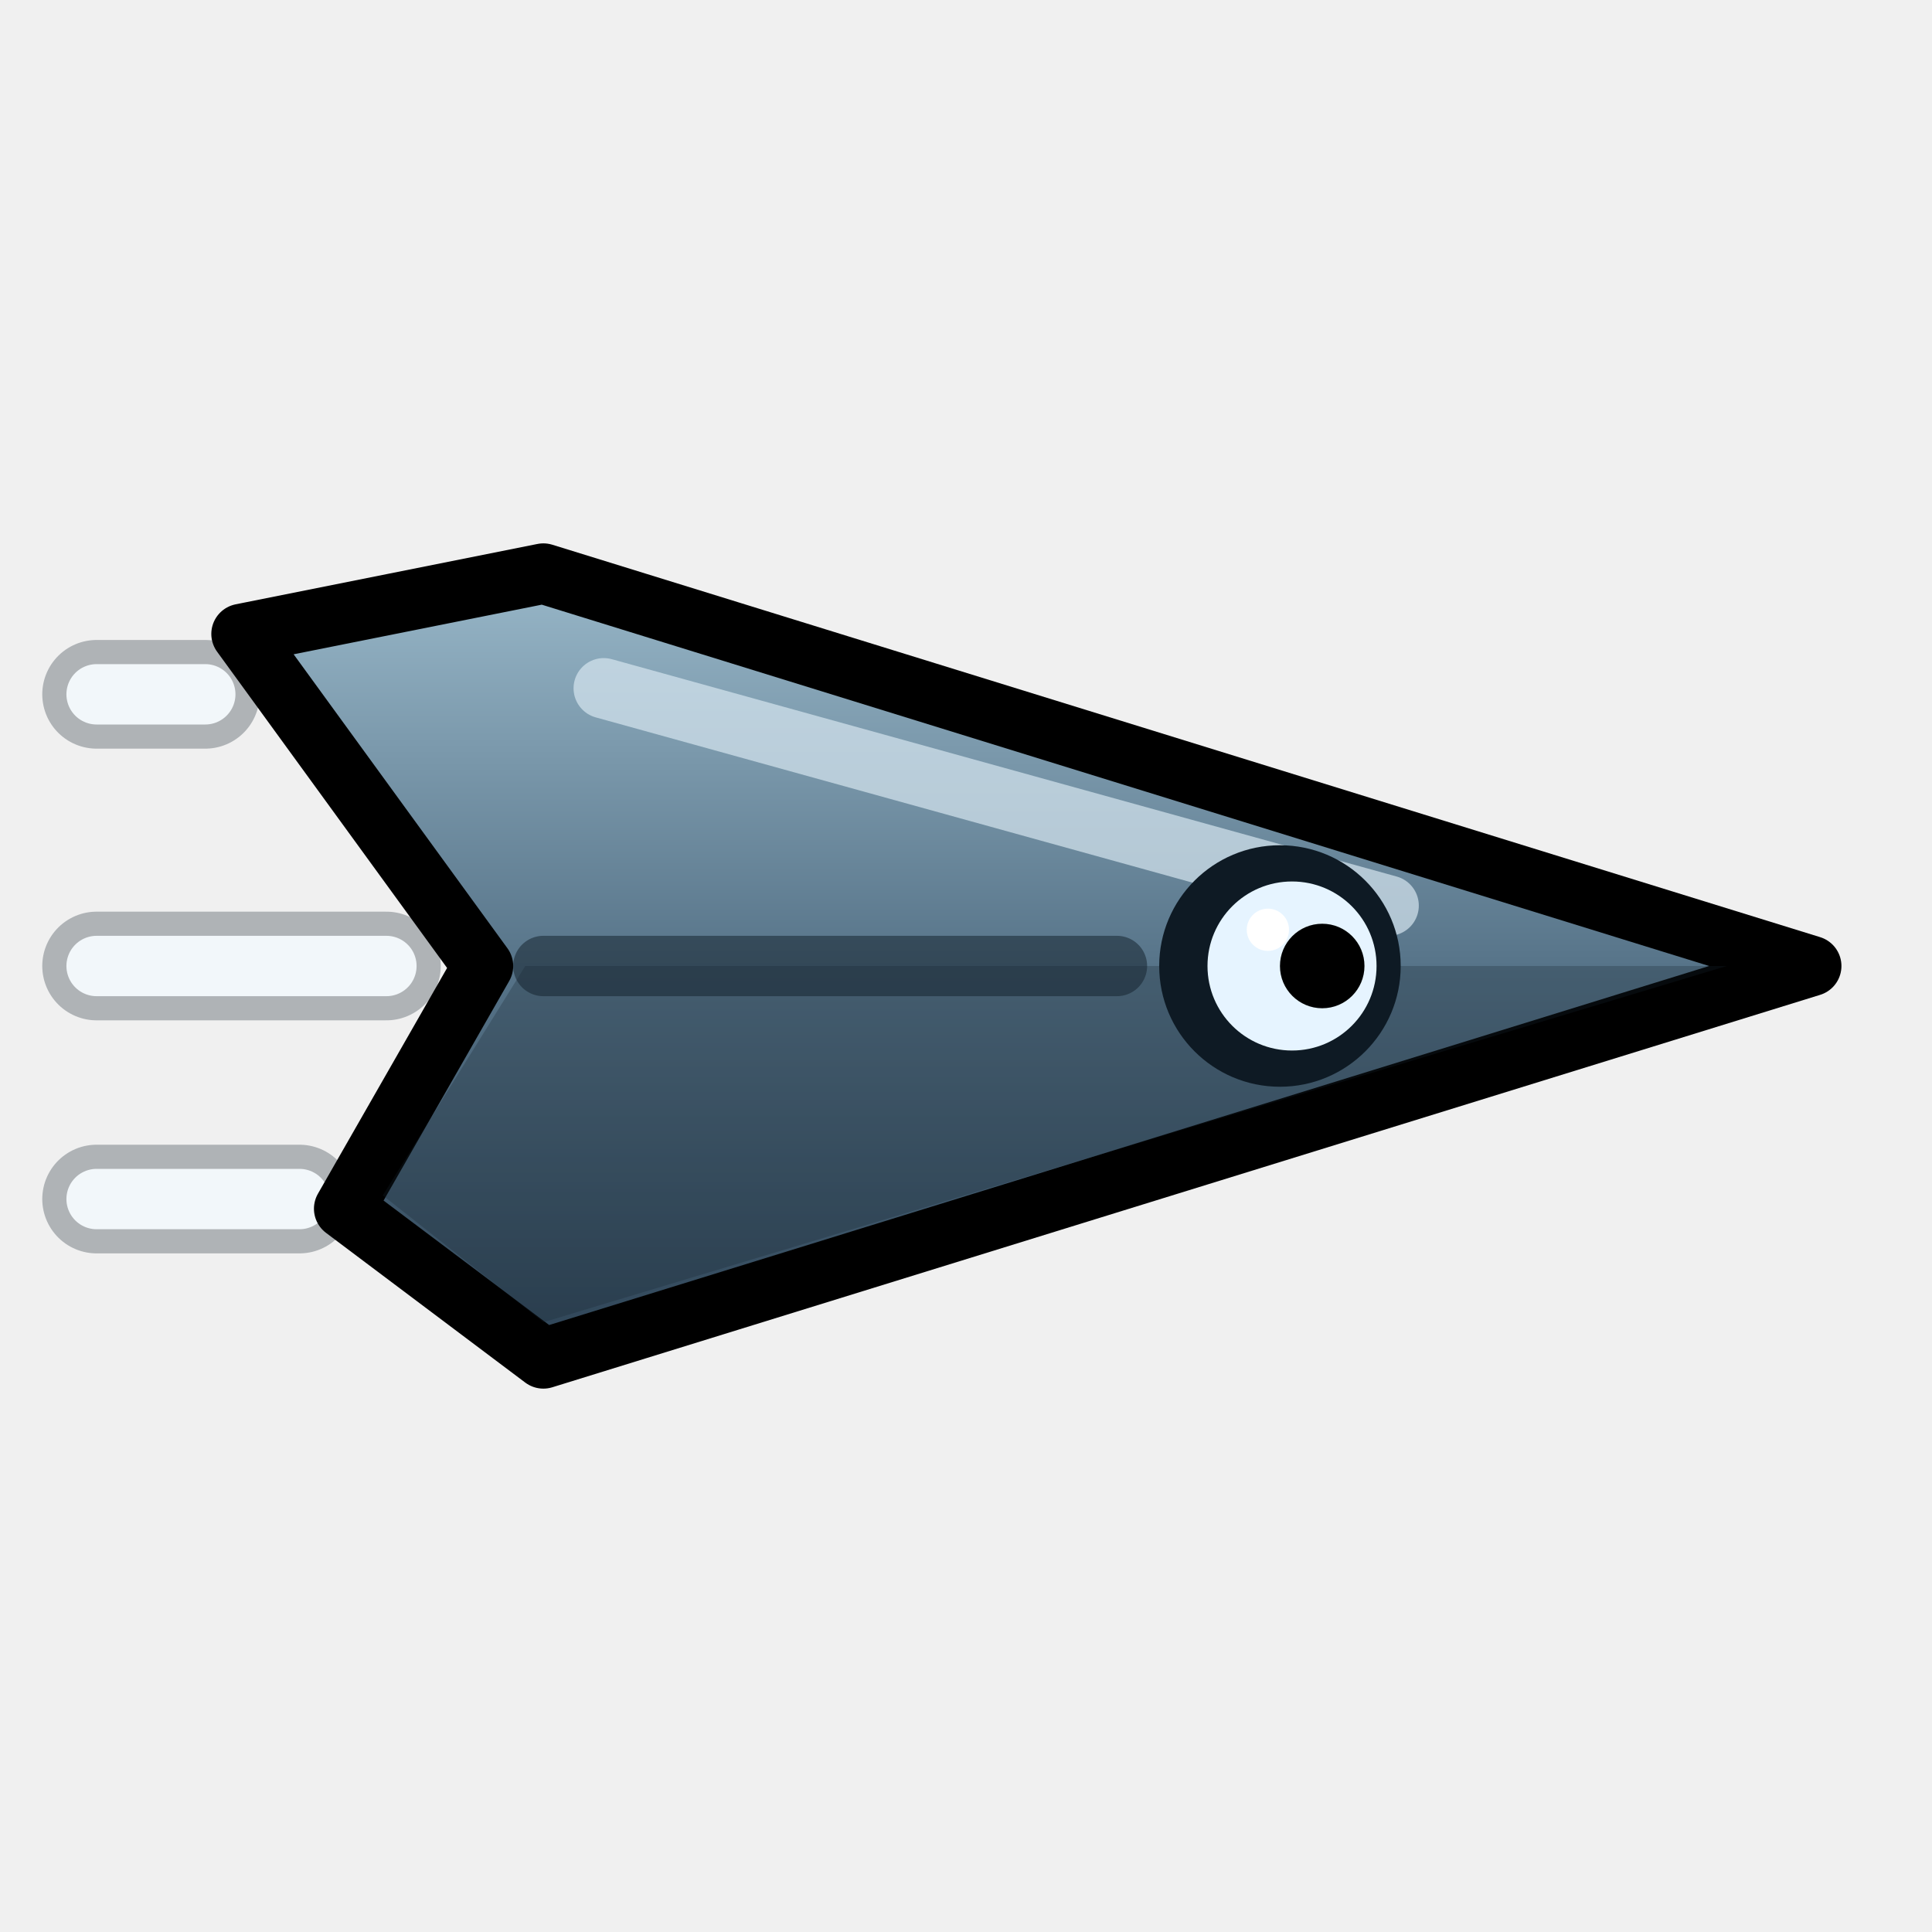
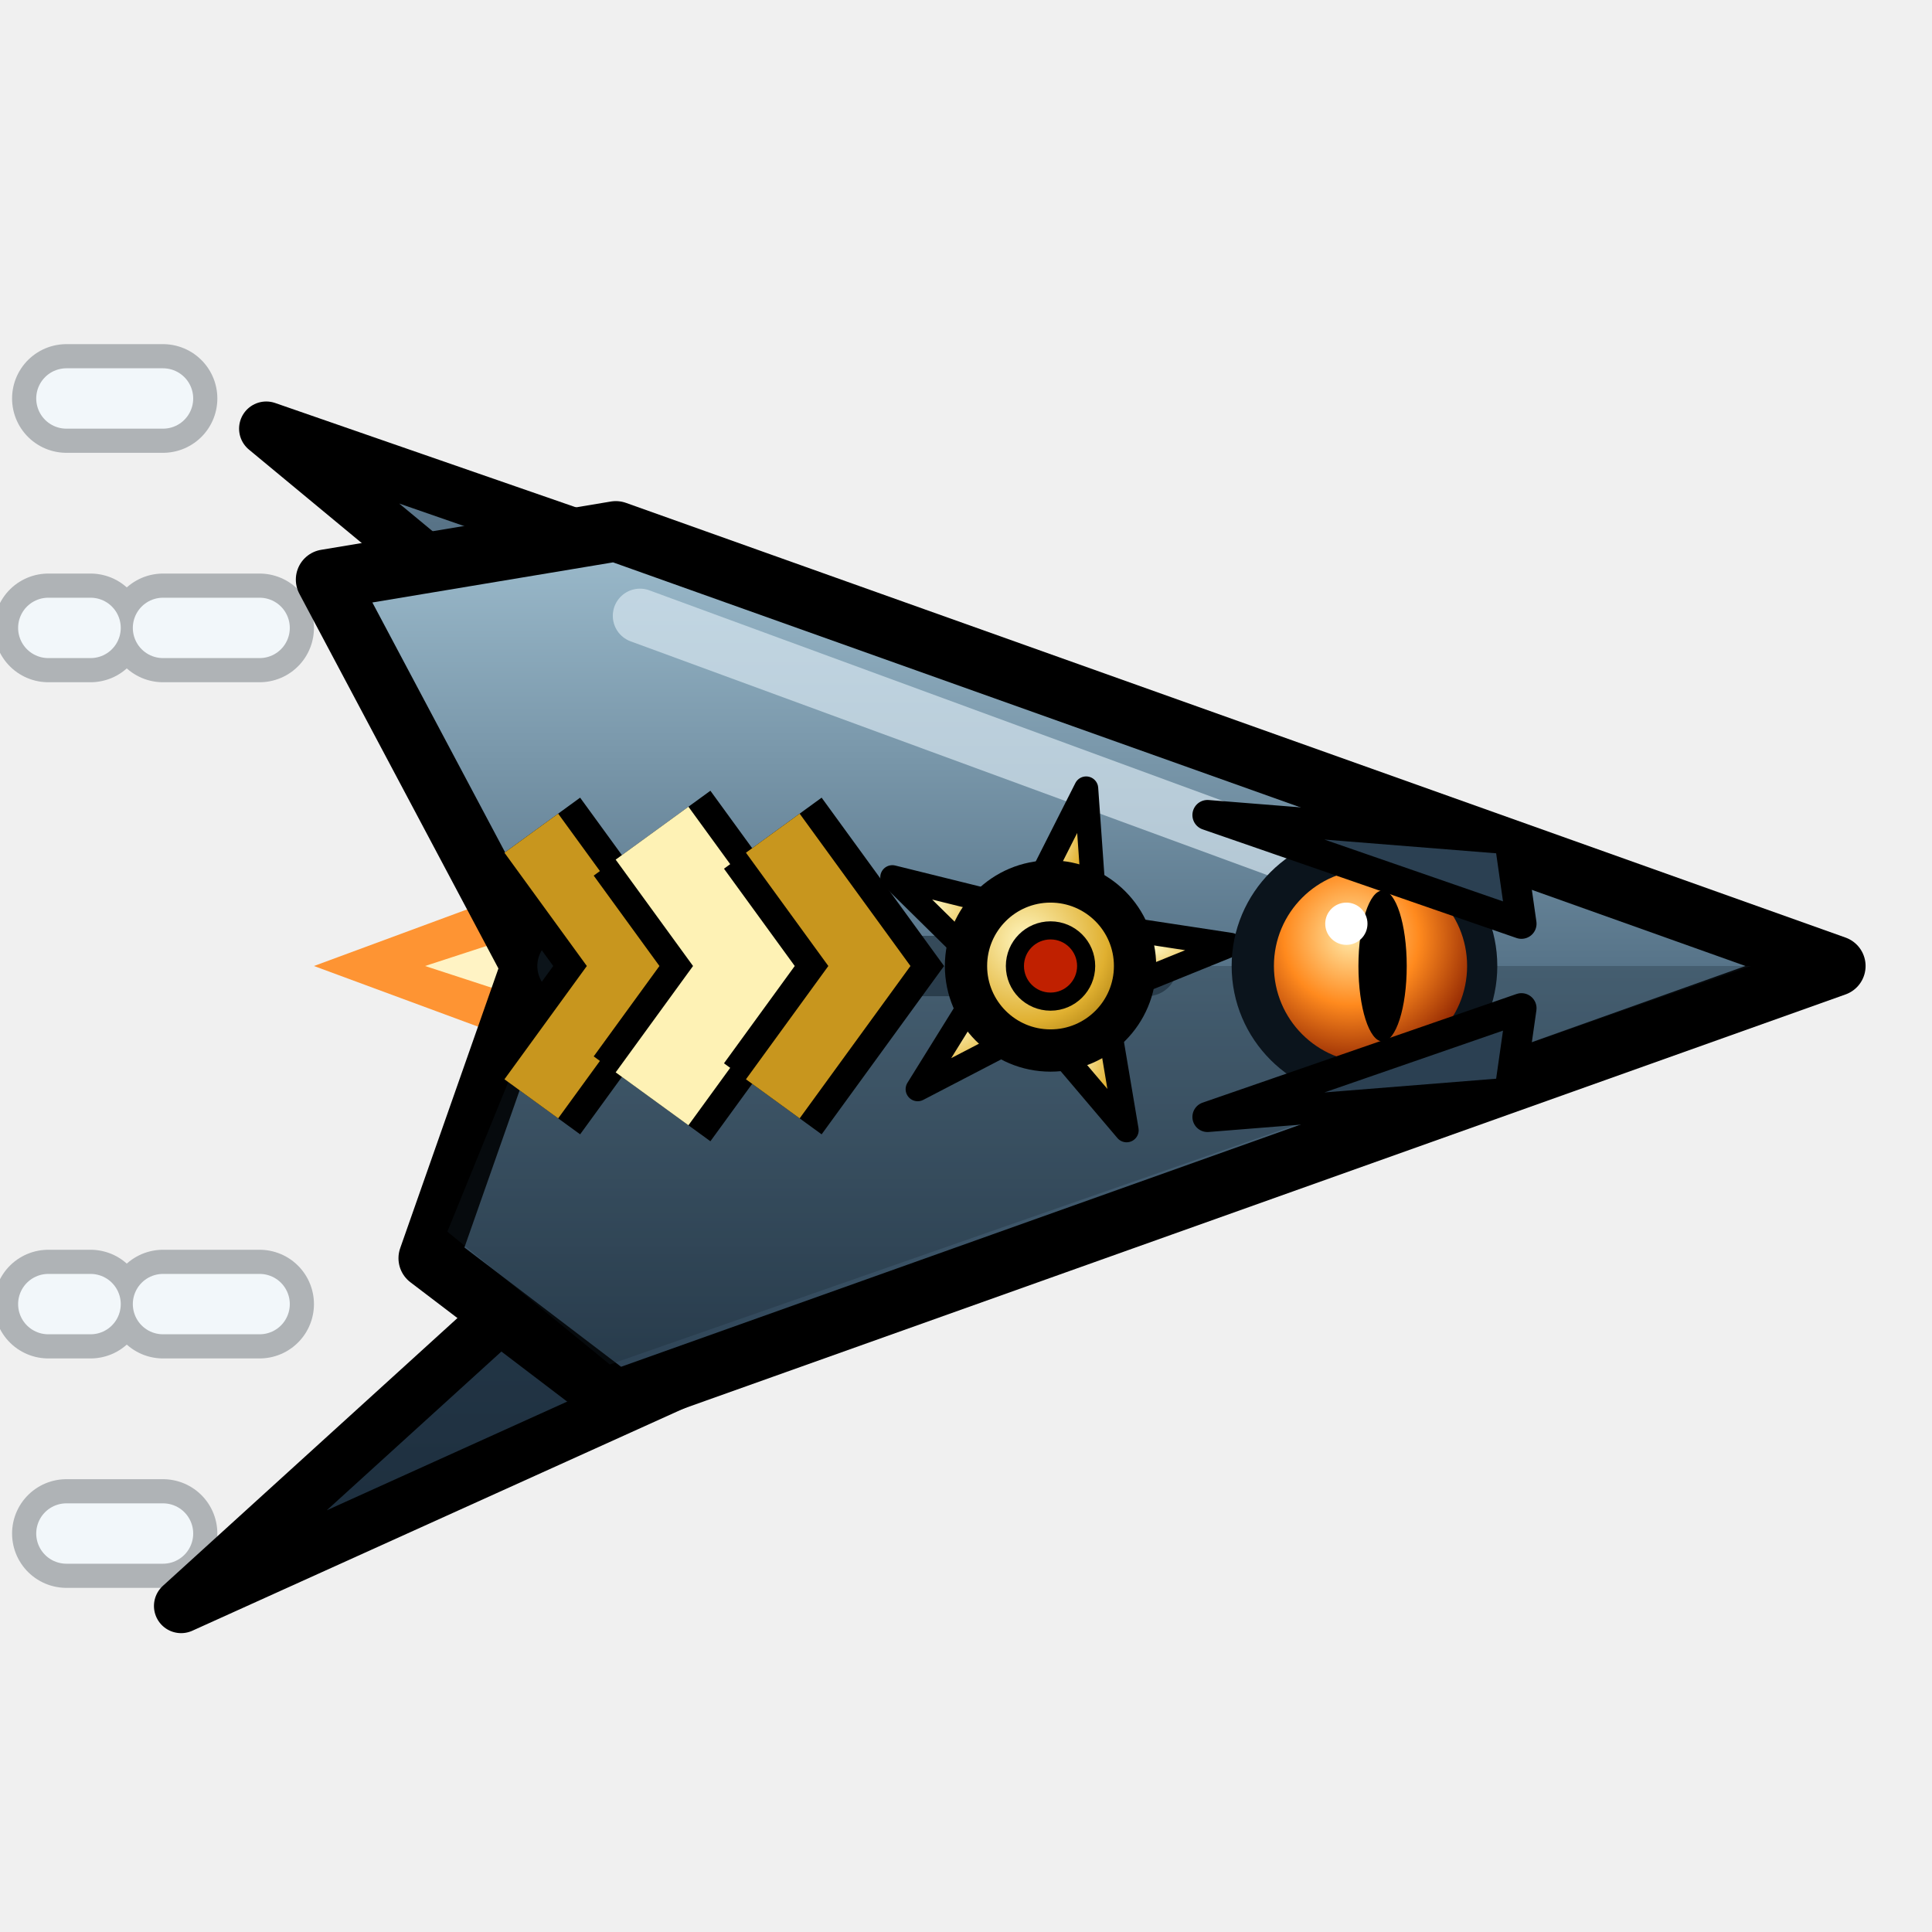
<svg xmlns="http://www.w3.org/2000/svg" viewBox="0 0 32 32">
  <defs>
-     <linearGradient id="body" x1="0" y1="9" x2="0" y2="23" gradientUnits="userSpaceOnUse">
+     <linearGradient id="gold" x1="0" y1="0" x2="0" y2="1">
+       <stop offset="0" stop-color="#fff0a0" />
+       <stop offset="1" stop-color="#c08a00" />
+     </linearGradient>
+     <radialGradient id="goldr" cx="0.35" cy="0.35" r="0.8">
+       <stop offset="0" stop-color="#fff6c0" />
+       <stop offset="0.6" stop-color="#e0b030" />
+       <stop offset="1" stop-color="#8a6000" />
+     </radialGradient>
+     <radialGradient id="ember" cx="0.4" cy="0.35" r="0.7">
+       <stop offset="0" stop-color="#ffe9a8" />
+       <stop offset="0.5" stop-color="#ff8a1e" />
+       <stop offset="1" stop-color="#8a2000" />
+     </radialGradient>
+     <linearGradient id="body" x1="0" y1="8.8" x2="0" y2="23.2" gradientUnits="userSpaceOnUse">
      <stop offset="0" stop-color="#9dbccd" />
      <stop offset="0.5" stop-color="#577489" />
      <stop offset="1" stop-color="#2b4052" />
    </linearGradient>
+     <linearGradient id="fin" x1="0" y1="5" x2="0" y2="27" gradientUnits="userSpaceOnUse">
+       <stop offset="0" stop-color="#6f8da2" />
+       <stop offset="0.5" stop-color="#2b4052" />
+       <stop offset="1" stop-color="#1b2c3b" />
+     </linearGradient>
  </defs>
-   <g stroke="#16242f" stroke-width="1.8" stroke-linecap="round" opacity="0.3">
-     <line x1="3.4" y1="11.5" x2="1.6" y2="11.5" />
-     <line x1="6.4" y1="16" x2="1.6" y2="16" />
-     <line x1="4.96" y1="19.86" x2="1.6" y2="19.86" />
+   <g stroke="#16242f" stroke-width="1.8" stroke-linecap="round" opacity="0.3" stroke-dasharray="1.6 1.2" stroke-dashoffset="-0.7">
+     <line x1="3.4" y1="6.6" x2="0.8" y2="6.6" />
+     <line x1="5" y1="10.4" x2="0.8" y2="10.4" />
+     <line x1="5" y1="21.6" x2="0.8" y2="21.6" />
+     <line x1="3.4" y1="25.4" x2="0.8" y2="25.4" />
  </g>
-   <g stroke="#f2f7fa" stroke-width="1" stroke-linecap="round">
-     <line x1="3.4" y1="11.5" x2="1.6" y2="11.5" />
-     <line x1="6.4" y1="16" x2="1.6" y2="16" />
-     <line x1="4.96" y1="19.86" x2="1.6" y2="19.86" />
+   <g stroke="#f2f7fa" stroke-width="1" stroke-linecap="round" stroke-dasharray="1.6 1.2" stroke-dashoffset="-0.7">
+     <line x1="3.4" y1="6.6" x2="0.8" y2="6.6" />
+     <line x1="5" y1="10.4" x2="0.8" y2="10.4" />
+     <line x1="5" y1="21.6" x2="0.8" y2="21.6" />
+     <line x1="3.4" y1="25.4" x2="0.8" y2="25.4" />
  </g>
-   <path d="M30 16 L9 9.5 L4 10.5 L8 16 L5.7 20.02 L9 22.5 Z" fill="url(#body)" stroke="#000000" stroke-width="1" stroke-linejoin="round" />
-   <polygon points="28.6,16 8.7,16 6.34,19.8 9,21.9" fill="#16242f" opacity="0.28" />
-   <line x1="9" y1="16" x2="18.5" y2="16" stroke="#16242f" stroke-width="1" opacity="0.55" stroke-linecap="round" />
-   <line x1="10" y1="11.4" x2="23" y2="15" stroke="#d6e6ef" stroke-width="1" opacity="0.7" stroke-linecap="round" />
-   <circle cx="21.2" cy="16" r="2" fill="#0e1a24" />
-   <circle cx="21.4" cy="16" r="1.4" fill="#e6f4ff" />
-   <circle cx="21.9" cy="16" r="0.7" fill="#000000" />
-   <circle cx="21" cy="15.4" r="0.35" fill="#ffffff" />
+   <polygon points="9.8,14.3 5.2,16 9.8,17.7" fill="#ff8a1e" opacity="0.9" />
+   <polygon points="9.8,15.1 7.04,16 9.8,16.9" fill="#fff3c4" />
+   <g fill="url(#fin)" stroke="#000000" stroke-width="0.9" stroke-linejoin="round">
+     <polygon points="14.5,10.6 4.41,7.1 9.6,11.4" />
+     <polygon points="14.5,21.4 3,26.6 9.6,20.6" />
+   </g>
+   <path d="M30.4 16 L10.2 8.8 L5.4 9.6 L8.8 16 L7.1 20.84 L10.2 23.2 Z" fill="url(#body)" stroke="#000000" stroke-width="1" stroke-linejoin="round" />
+   <polygon points="29,16 9.2,16 7.41,20.4 10.1,22.6" fill="#16242f" opacity="0.28" />
+   <line x1="9.4" y1="16" x2="19" y2="16" stroke="#16242f" stroke-width="1" opacity="0.55" stroke-linecap="round" />
+   <line x1="10.6" y1="10.2" x2="23.4" y2="14.9" stroke="#d6e6ef" stroke-width="0.9" opacity="0.7" stroke-linecap="round" />
+   <polyline points="8.8,13.8 10.4,16 8.8,18.2" fill="none" stroke="#000000" stroke-width="2" />
+   <polyline points="8.8,13.8 10.4,16 8.8,18.2" fill="none" stroke="#c8961e" stroke-width="1.1" />
+   <polyline points="10.8,13.8 12.4,16 10.8,18.2" fill="none" stroke="#000000" stroke-width="2.39" />
+   <polyline points="10.8,13.8 12.4,16 10.8,18.2" fill="none" stroke="#fef2b5" stroke-width="1.49" />
+   <polyline points="12.8,13.8 14.4,16 12.8,18.2" fill="none" stroke="#000000" stroke-width="2" />
+   <polyline points="12.8,13.8 14.4,16 12.8,18.2" fill="none" stroke="#c8961e" stroke-width="1.1" />
+   <g fill="url(#goldr)" stroke="#000000" stroke-width="0.4" stroke-linejoin="round">
+     <polygon points="17.09,14.84 17.99,13.06 18.13,15.04" />
+     <polygon points="18.41,15.35 20.38,15.65 18.53,16.4" />
+     <polygon points="18.33,16.76 18.66,18.72 17.37,17.2" />
+     <polygon points="16.97,17.12 15.2,18.04 16.25,16.35" />
+     <polygon points="16.2,15.93 14.78,14.53 16.72,15.01" />
+   </g>
+   <circle cx="17.4" cy="16" r="1.4" fill="url(#goldr)" stroke="#000000" stroke-width="0.7" />
+   <circle cx="17.4" cy="16" r="0.59" fill="#c02000" stroke="#000000" stroke-width="0.3" />
+   <circle cx="22.6" cy="16" r="2.2" fill="#0b141c" />
+   <circle cx="22.7" cy="16" r="1.6" fill="url(#ember)" />
+   <ellipse cx="22.9" cy="16" rx="0.4" ry="1.25" fill="#000000" />
+   <circle cx="22.3" cy="15.3" r="0.35" fill="#ffffff" />
+   <g fill="#2b4052" stroke="#000000" stroke-width="0.5" stroke-linejoin="round">
+     <polygon points="20,13.5 25.2,15.3 25,13.9" />
+     <polygon points="20,18.5 25.2,16.7 25,18.1" />
+   </g>
</svg>
